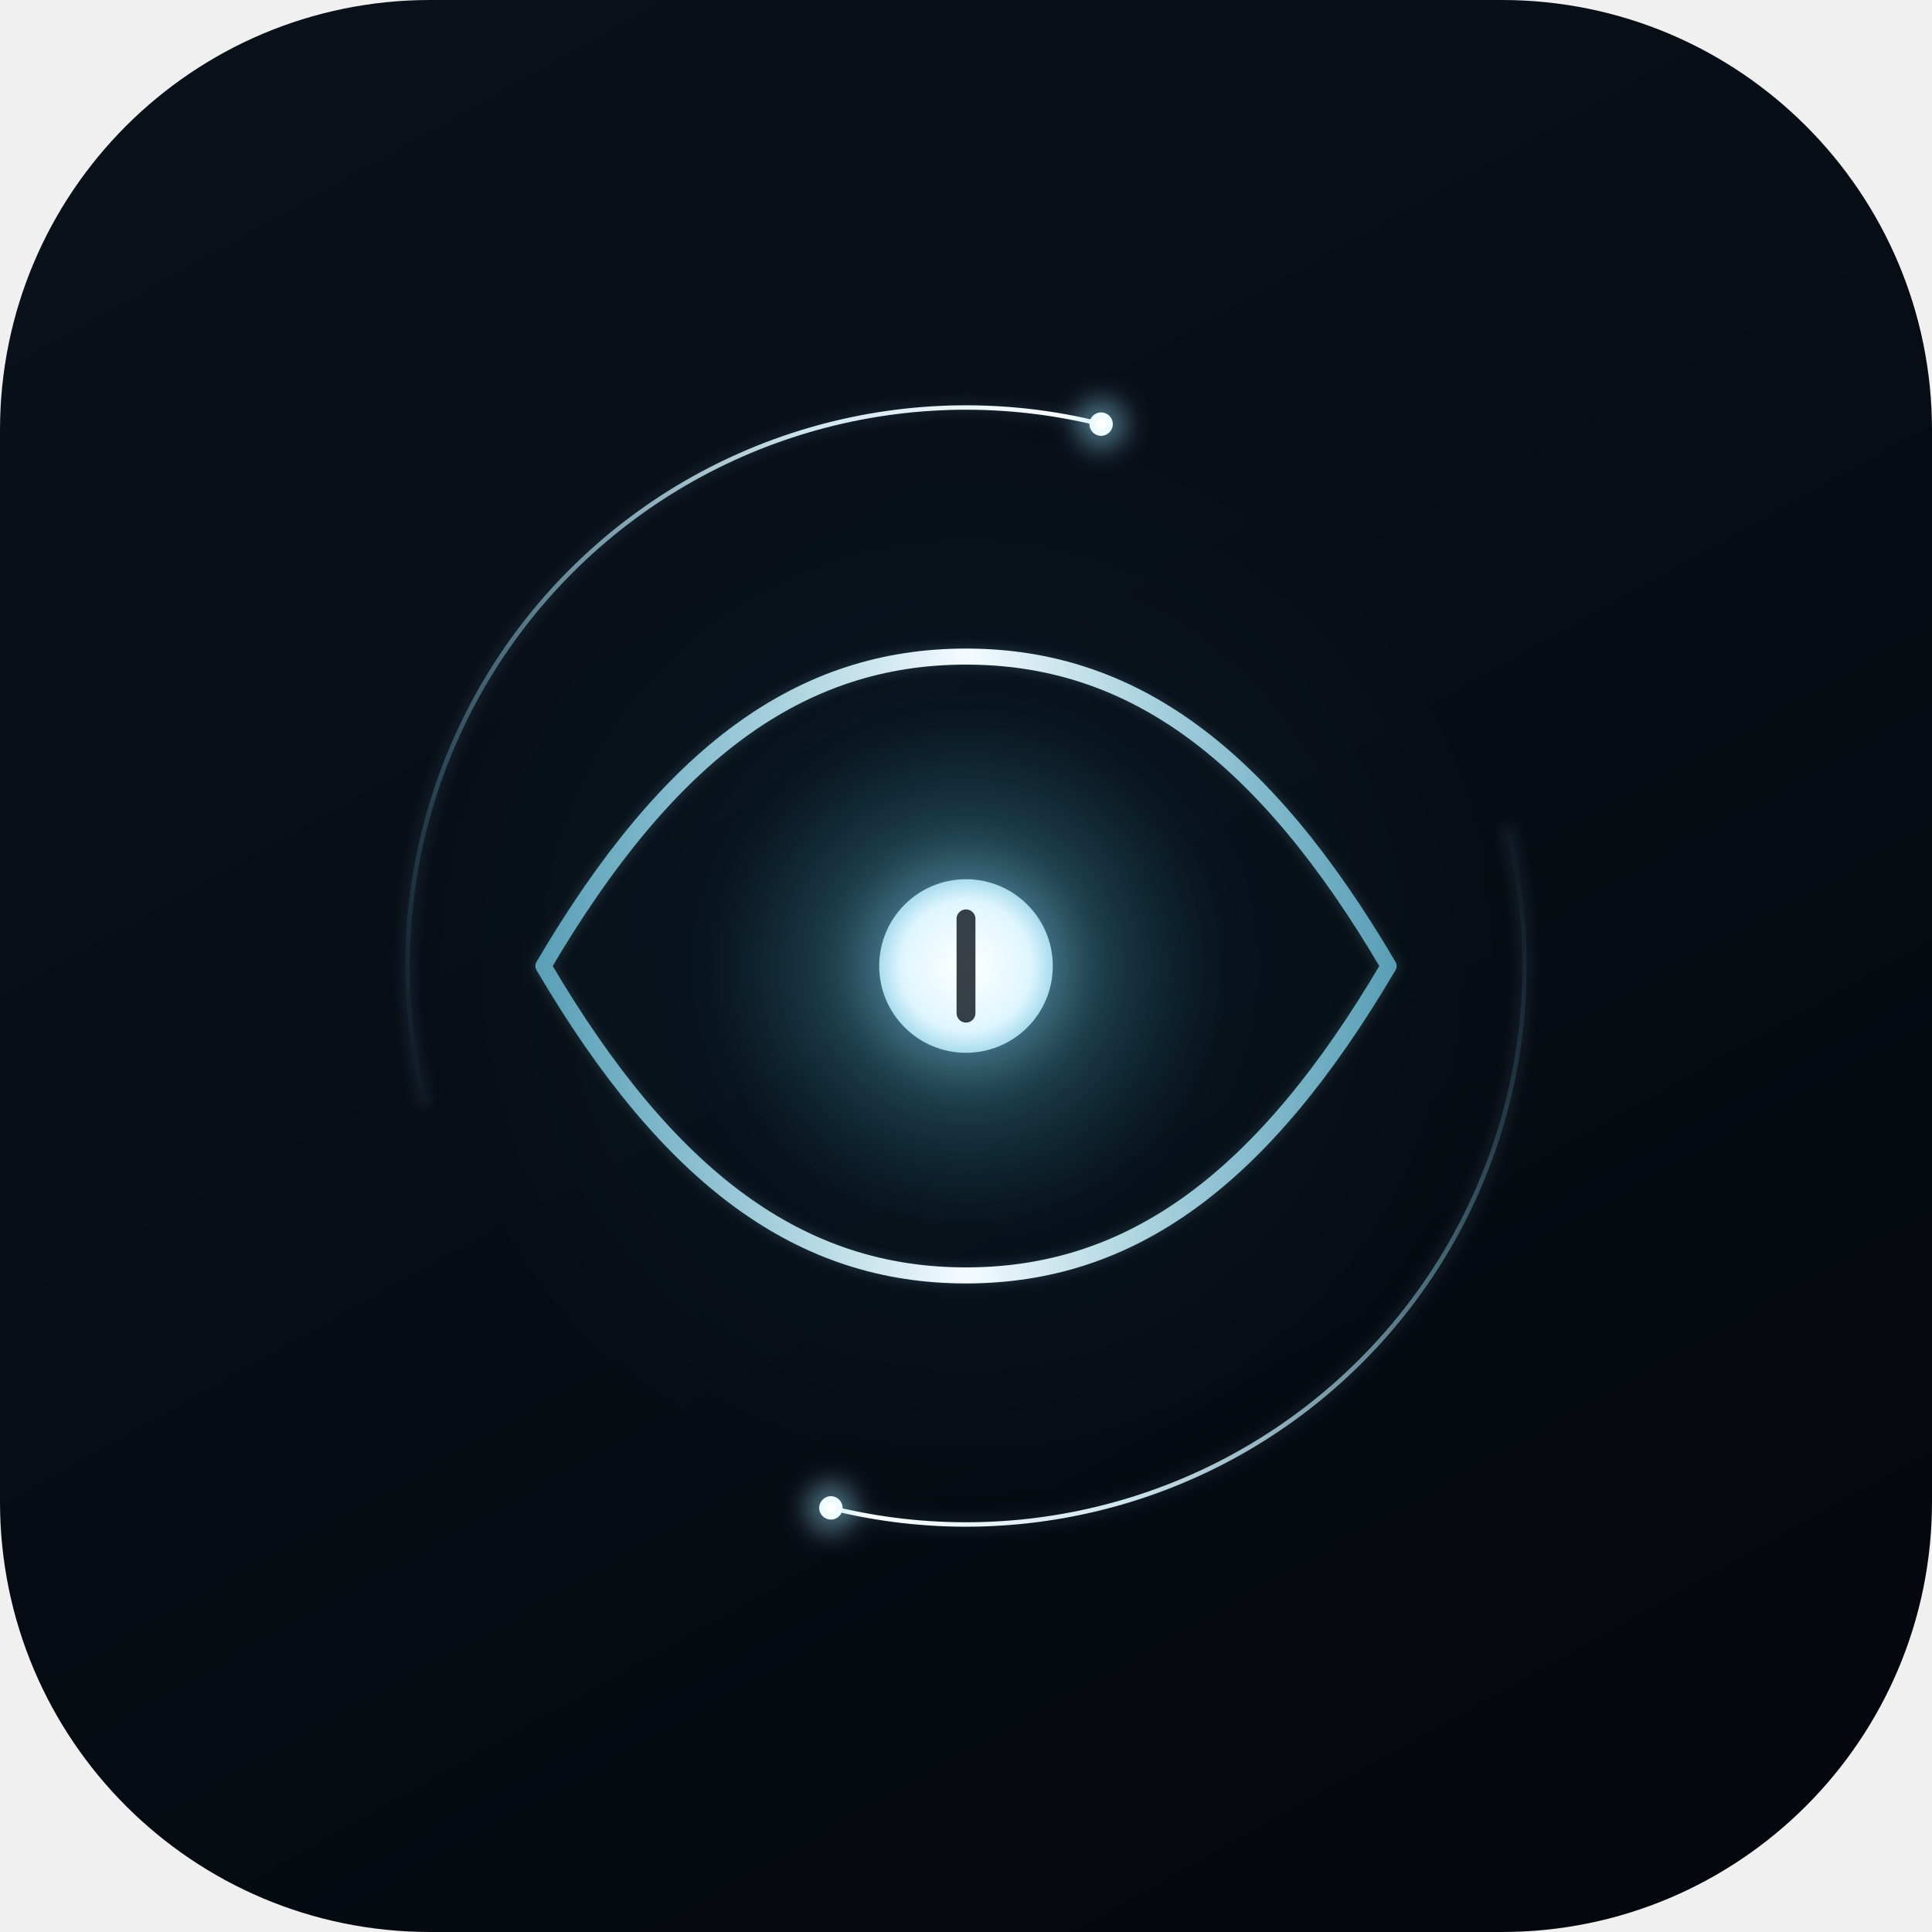
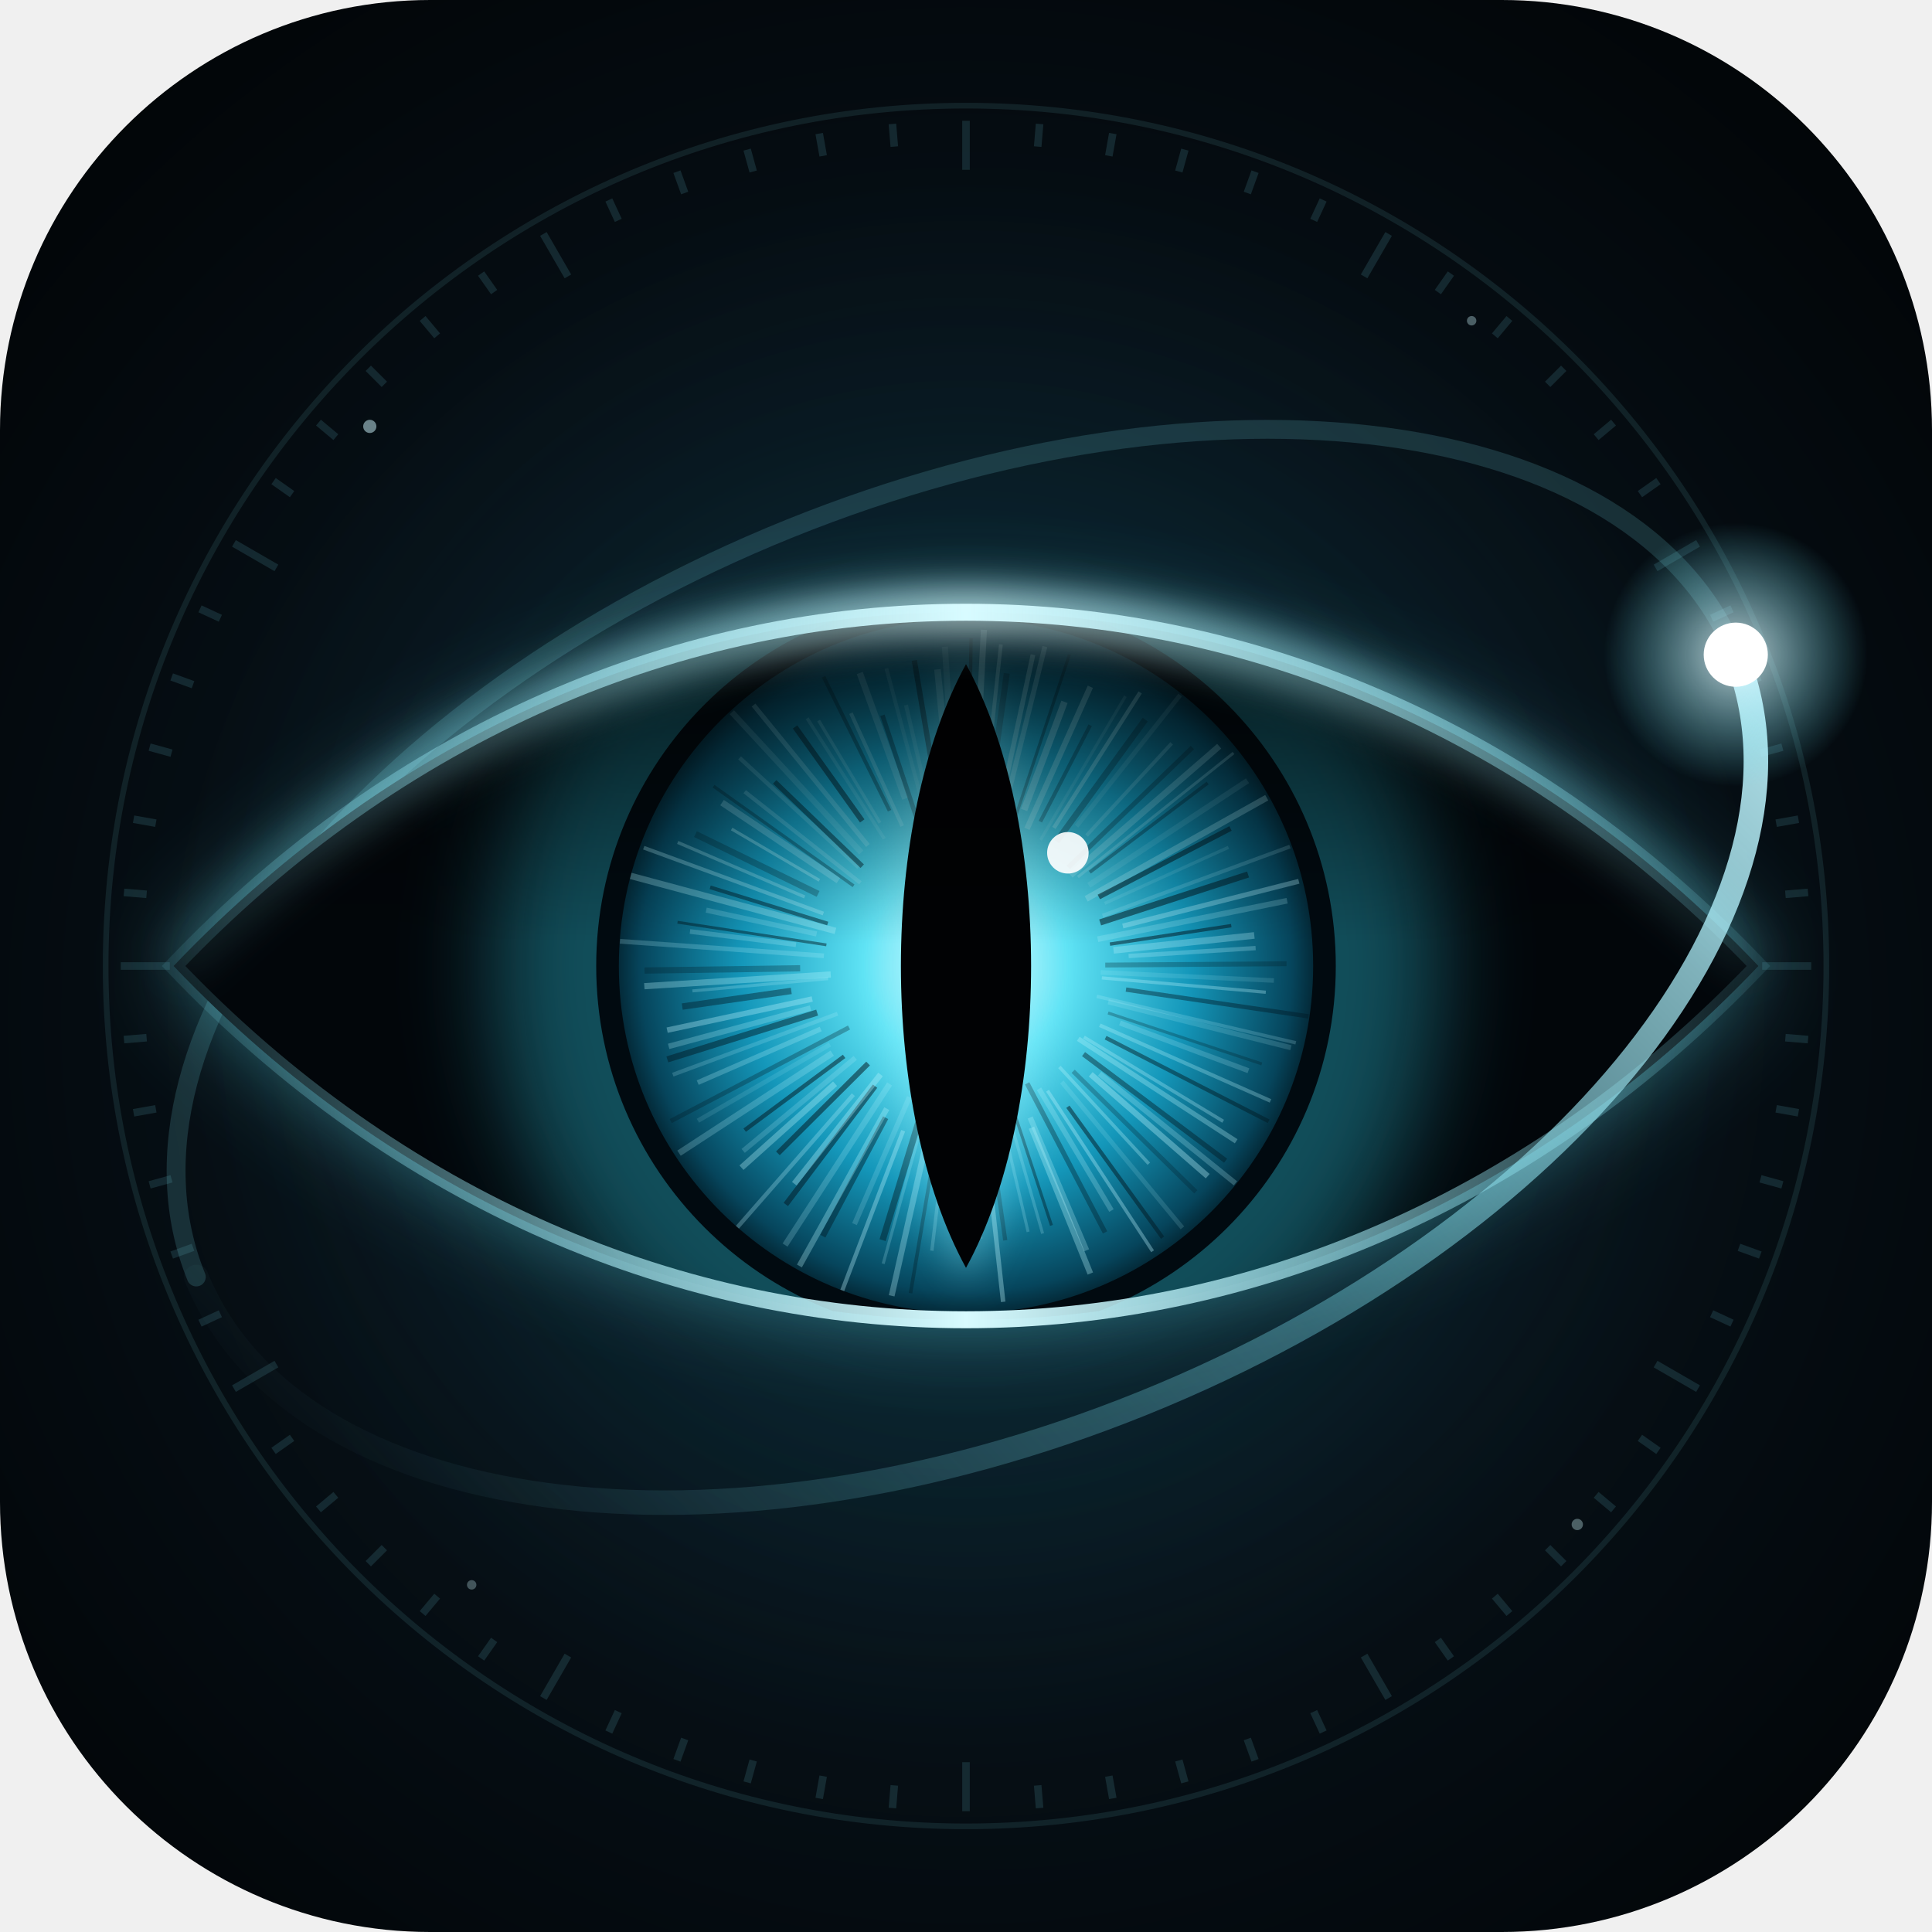
<svg xmlns="http://www.w3.org/2000/svg" viewBox="0 0 1024 1024" width="1024" height="1024">
  <defs>
-     <linearGradient id="tile" x1="0.22" y1="0" x2="0.78" y2="1">
-       <stop offset="0" stop-color="#0a111b" />
-       <stop offset="1" stop-color="#05080e" />
+     <radialGradient id="bg" cx="512" cy="540" r="720" gradientUnits="userSpaceOnUse">
+       <stop offset="0" stop-color="#0D2630" />
+       <stop offset="0.45" stop-color="#071118" />
+       <stop offset="1" stop-color="#010305" />
+     </radialGradient>
+     <radialGradient id="aura" cx="512" cy="512" r="420" gradientUnits="userSpaceOnUse">
+       <stop offset="0" stop-color="#2FD3EE" stop-opacity="0.32" />
+       <stop offset="0.5" stop-color="#1690B0" stop-opacity="0.10" />
+       <stop offset="1" stop-color="#1690B0" stop-opacity="0" />
+     </radialGradient>
+     <radialGradient id="iris" cx="512" cy="512" r="192" gradientUnits="userSpaceOnUse">
+       <stop offset="0" stop-color="#E6FDFF" />
+       <stop offset="0.28" stop-color="#5FE3F5" />
+       <stop offset="0.62" stop-color="#1497BA" />
+       <stop offset="0.9" stop-color="#06455C" />
+       <stop offset="1" stop-color="#021821" />
+     </radialGradient>
+     <linearGradient id="hood" gradientUnits="userSpaceOnUse" x1="0" y1="290" x2="0" y2="500">
+       <stop offset="0" stop-color="#000" stop-opacity="0.85" />
+       <stop offset="1" stop-color="#000" stop-opacity="0" />
    </linearGradient>
-     <radialGradient id="aura" cx="512" cy="512" r="290" gradientUnits="userSpaceOnUse">
-       <stop offset="0" stop-color="#2ab4d8" stop-opacity="0.15" />
-       <stop offset="0.55" stop-color="#147898" stop-opacity="0.05" />
-       <stop offset="1" stop-color="#147898" stop-opacity="0" />
-     </radialGradient>
-     <radialGradient id="coreGlow" cx="512" cy="512" r="138" gradientUnits="userSpaceOnUse">
-       <stop offset="0" stop-color="#e8faff" stop-opacity="0.72" />
-       <stop offset="0.35" stop-color="#8adcf2" stop-opacity="0.26" />
-       <stop offset="1" stop-color="#2a90b0" stop-opacity="0" />
-     </radialGradient>
-     <linearGradient id="lid" x1="0" y1="0" x2="1" y2="0">
-       <stop offset="0" stop-color="#7ad4f0" stop-opacity="0.7" />
-       <stop offset="0.5" stop-color="#f5fcff" stop-opacity="1" />
-       <stop offset="1" stop-color="#7ad4f0" stop-opacity="0.7" />
+     <linearGradient id="lid" gradientUnits="userSpaceOnUse" x1="92" y1="0" x2="932" y2="0">
+       <stop offset="0" stop-color="#7FE7F7" stop-opacity="0.1" />
+       <stop offset="0.5" stop-color="#D8FBFF" />
+       <stop offset="1" stop-color="#7FE7F7" stop-opacity="0.1" />
    </linearGradient>
-     <radialGradient id="iris" cx="0.5" cy="0.5" r="0.68">
-       <stop offset="0" stop-color="#ffffff" />
-       <stop offset="0.55" stop-color="#dff6ff" />
-       <stop offset="1" stop-color="#5eb8d4" />
-     </radialGradient>
-     <linearGradient id="cometNW" gradientUnits="userSpaceOnUse" x1="224.79" y1="583.61" x2="583.61" y2="224.79">
-       <stop offset="0" stop-color="#7ad4f5" stop-opacity="0" />
-       <stop offset="0.22" stop-color="#8adcf5" stop-opacity="0.18" />
-       <stop offset="0.5" stop-color="#b8ecff" stop-opacity="0.55" />
-       <stop offset="0.78" stop-color="#e0f7ff" stop-opacity="0.92" />
-       <stop offset="1" stop-color="#ffffff" stop-opacity="1" />
+     <linearGradient id="tail" gradientUnits="userSpaceOnUse" x1="920" y1="347" x2="104" y2="677">
+       <stop offset="0" stop-color="#C9F7FF" stop-opacity="0.95" />
+       <stop offset="0.5" stop-color="#7FE7F7" stop-opacity="0.35" />
+       <stop offset="1" stop-color="#7FE7F7" stop-opacity="0" />
    </linearGradient>
-     <linearGradient id="cometSE" gradientUnits="userSpaceOnUse" x1="799.21" y1="440.39" x2="440.39" y2="799.21">
-       <stop offset="0" stop-color="#7ad4f5" stop-opacity="0" />
-       <stop offset="0.22" stop-color="#8adcf5" stop-opacity="0.18" />
-       <stop offset="0.5" stop-color="#b8ecff" stop-opacity="0.55" />
-       <stop offset="0.78" stop-color="#e0f7ff" stop-opacity="0.92" />
-       <stop offset="1" stop-color="#ffffff" stop-opacity="1" />
-     </linearGradient>
-     <filter id="lidSoft" x="-30%" y="-30%" width="160%" height="160%">
-       <feGaussianBlur stdDeviation="2.2" />
+     <radialGradient id="head">
+       <stop offset="0" stop-color="#fff" />
+       <stop offset="0.25" stop-color="#C9F7FF" stop-opacity="0.6" />
+       <stop offset="1" stop-color="#5FE3F5" stop-opacity="0" />
+     </radialGradient>
+     <filter id="glow" x="-20%" y="-50%" width="140%" height="200%">
+       <feGaussianBlur stdDeviation="10" />
    </filter>
-     <filter id="coreSoft" x="-80%" y="-80%" width="260%" height="260%">
-       <feGaussianBlur stdDeviation="11" />
+     <filter id="soft" x="-50%" y="-50%" width="200%" height="200%">
+       <feGaussianBlur stdDeviation="24" />
    </filter>
-     <filter id="orbitGlow" x="-40%" y="-40%" width="180%" height="180%">
-       <feGaussianBlur stdDeviation="3" />
-     </filter>
-     <filter id="headGlow" x="-150%" y="-150%" width="400%" height="400%">
-       <feGaussianBlur stdDeviation="6" />
-     </filter>
-     <clipPath id="clip">
+     <clipPath id="tile">
      <rect width="1024" height="1024" rx="228" />
    </clipPath>
+     <clipPath id="eye">
+       <path d="M92 512C330 262 694 262 932 512C694 762 330 762 92 512Z" />
+     </clipPath>
  </defs>
-   <rect width="1024" height="1024" rx="228" fill="url(#tile)" />
-   <g clip-path="url(#clip)">
+   <g clip-path="url(#tile)">
+     <rect width="1024" height="1024" fill="url(#bg)" />
    <rect width="1024" height="1024" fill="url(#aura)" />
-     <path d="M 224.79 583.61 A 296 296 0 0 1 583.61 224.79" fill="none" stroke="#7ad4f5" stroke-width="6" opacity="0.1" stroke-linecap="round" filter="url(#orbitGlow)" />
-     <path d="M 224.79 583.61 A 296 296 0 0 1 583.61 224.79" fill="none" stroke="url(#cometNW)" stroke-width="2.35" stroke-linecap="round" />
-     <circle cx="583.61" cy="224.79" r="14" fill="#9ae4ff" opacity="0.4" filter="url(#headGlow)" />
-     <circle cx="583.61" cy="224.79" r="6.2" fill="#eefbff" />
-     <circle cx="583.61" cy="224.79" r="2.6" fill="#ffffff" />
-     <path d="M 799.21 440.39 A 296 296 0 0 1 440.39 799.21" fill="none" stroke="#7ad4f5" stroke-width="6" opacity="0.1" stroke-linecap="round" filter="url(#orbitGlow)" />
-     <path d="M 799.21 440.39 A 296 296 0 0 1 440.39 799.21" fill="none" stroke="url(#cometSE)" stroke-width="2.35" stroke-linecap="round" />
-     <circle cx="440.39" cy="799.21" r="14" fill="#9ae4ff" opacity="0.4" filter="url(#headGlow)" />
-     <circle cx="440.39" cy="799.21" r="6.2" fill="#eefbff" />
-     <circle cx="440.39" cy="799.21" r="2.6" fill="#ffffff" />
-     <circle cx="512" cy="512" r="138" fill="url(#coreGlow)" />
-     <path d="M 288 512   C 355 398, 425 348, 512 348   C 599 348, 669 398, 736 512   C 669 626, 599 676, 512 676   C 425 676, 355 626, 288 512 Z" fill="none" stroke="#8adcf5" stroke-width="12" opacity="0.12" stroke-linejoin="round" filter="url(#lidSoft)" />
-     <path d="M 288 512   C 355 398, 425 348, 512 348   C 599 348, 669 398, 736 512   C 669 626, 599 676, 512 676   C 425 676, 355 626, 288 512 Z" fill="none" stroke="url(#lid)" stroke-width="8.5" stroke-linejoin="round" />
-     <circle cx="512" cy="512" r="56" fill="#7ad4f0" opacity="0.22" filter="url(#coreSoft)" />
-     <circle cx="512" cy="512" r="46" fill="url(#iris)" />
-     <rect x="507" y="482" width="10" height="60" rx="5" fill="#071018" opacity="0.8" />
+     <g stroke="#7FE7F7" stroke-opacity="0.13" stroke-width="4">
+       <line x1="960.0" y1="512.0" x2="934.0" y2="512.0" />
+       <line x1="958.3" y1="551.0" x2="946.3" y2="550.0" />
+       <line x1="953.2" y1="589.8" x2="941.4" y2="587.7" />
+       <line x1="944.7" y1="628.0" x2="933.1" y2="624.8" />
+       <line x1="933.0" y1="665.2" x2="921.7" y2="661.1" />
+       <line x1="918.0" y1="701.3" x2="907.2" y2="696.3" />
+       <line x1="900.0" y1="736.0" x2="877.5" y2="723.0" />
+       <line x1="879.0" y1="769.0" x2="869.2" y2="762.1" />
+       <line x1="855.2" y1="800.0" x2="846.0" y2="792.3" />
+       <line x1="828.8" y1="828.8" x2="820.3" y2="820.3" />
+       <line x1="800.0" y1="855.2" x2="792.3" y2="846.0" />
+       <line x1="769.0" y1="879.0" x2="762.1" y2="869.2" />
+       <line x1="736.0" y1="900.0" x2="723.0" y2="877.5" />
+       <line x1="701.3" y1="918.0" x2="696.3" y2="907.2" />
+       <line x1="665.2" y1="933.0" x2="661.1" y2="921.7" />
+       <line x1="628.0" y1="944.7" x2="624.8" y2="933.1" />
+       <line x1="589.8" y1="953.2" x2="587.7" y2="941.4" />
+       <line x1="551.0" y1="958.3" x2="550.0" y2="946.3" />
+       <line x1="512.0" y1="960.0" x2="512.0" y2="934.0" />
+       <line x1="473.0" y1="958.3" x2="474.0" y2="946.3" />
+       <line x1="434.2" y1="953.2" x2="436.3" y2="941.4" />
+       <line x1="396.0" y1="944.7" x2="399.2" y2="933.1" />
+       <line x1="358.8" y1="933.0" x2="362.9" y2="921.7" />
+       <line x1="322.7" y1="918.0" x2="327.7" y2="907.2" />
+       <line x1="288.0" y1="900.0" x2="301.0" y2="877.5" />
+       <line x1="255.0" y1="879.0" x2="261.9" y2="869.2" />
+       <line x1="224.0" y1="855.2" x2="231.7" y2="846.0" />
+       <line x1="195.2" y1="828.8" x2="203.7" y2="820.3" />
+       <line x1="168.8" y1="800.0" x2="178.0" y2="792.3" />
+       <line x1="145.0" y1="769.0" x2="154.8" y2="762.1" />
+       <line x1="124.0" y1="736.0" x2="146.5" y2="723.0" />
+       <line x1="106.0" y1="701.3" x2="116.8" y2="696.3" />
+       <line x1="91.0" y1="665.2" x2="102.3" y2="661.1" />
+       <line x1="79.3" y1="628.0" x2="90.9" y2="624.8" />
+       <line x1="70.8" y1="589.8" x2="82.6" y2="587.7" />
+       <line x1="65.7" y1="551.0" x2="77.7" y2="550.0" />
+       <line x1="64.0" y1="512.0" x2="90.0" y2="512.0" />
+       <line x1="65.7" y1="473.0" x2="77.7" y2="474.0" />
+       <line x1="70.8" y1="434.2" x2="82.6" y2="436.3" />
+       <line x1="79.3" y1="396.0" x2="90.9" y2="399.2" />
+       <line x1="91.0" y1="358.8" x2="102.3" y2="362.9" />
+       <line x1="106.0" y1="322.7" x2="116.8" y2="327.7" />
+       <line x1="124.0" y1="288.0" x2="146.5" y2="301.0" />
+       <line x1="145.0" y1="255.0" x2="154.8" y2="261.9" />
+       <line x1="168.8" y1="224.0" x2="178.0" y2="231.7" />
+       <line x1="195.2" y1="195.2" x2="203.7" y2="203.7" />
+       <line x1="224.0" y1="168.8" x2="231.7" y2="178.0" />
+       <line x1="255.0" y1="145.0" x2="261.9" y2="154.8" />
+       <line x1="288.0" y1="124.0" x2="301.0" y2="146.5" />
+       <line x1="322.7" y1="106.0" x2="327.7" y2="116.8" />
+       <line x1="358.8" y1="91.0" x2="362.9" y2="102.3" />
+       <line x1="396.0" y1="79.3" x2="399.2" y2="90.9" />
+       <line x1="434.2" y1="70.8" x2="436.3" y2="82.6" />
+       <line x1="473.0" y1="65.7" x2="474.0" y2="77.7" />
+       <line x1="512.0" y1="64.0" x2="512.0" y2="90.0" />
+       <line x1="551.0" y1="65.7" x2="550.0" y2="77.7" />
+       <line x1="589.8" y1="70.8" x2="587.7" y2="82.6" />
+       <line x1="628.0" y1="79.3" x2="624.8" y2="90.9" />
+       <line x1="665.2" y1="91.0" x2="661.1" y2="102.3" />
+       <line x1="701.3" y1="106.0" x2="696.3" y2="116.8" />
+       <line x1="736.0" y1="124.0" x2="723.0" y2="146.5" />
+       <line x1="769.0" y1="145.0" x2="762.1" y2="154.8" />
+       <line x1="800.0" y1="168.8" x2="792.3" y2="178.0" />
+       <line x1="828.8" y1="195.2" x2="820.3" y2="203.7" />
+       <line x1="855.2" y1="224.0" x2="846.0" y2="231.7" />
+       <line x1="879.0" y1="255.0" x2="869.2" y2="261.9" />
+       <line x1="900.0" y1="288.0" x2="877.5" y2="301.0" />
+       <line x1="918.0" y1="322.7" x2="907.2" y2="327.7" />
+       <line x1="933.0" y1="358.8" x2="921.7" y2="362.9" />
+       <line x1="944.7" y1="396.0" x2="933.1" y2="399.2" />
+       <line x1="953.2" y1="434.2" x2="941.4" y2="436.3" />
+       <line x1="958.3" y1="473.0" x2="946.3" y2="474.0" />
+     </g>
+     <circle cx="512" cy="512" r="456" fill="none" stroke="#7FE7F7" stroke-opacity="0.1" stroke-width="3" />
+     <g fill="#CFF8FF">
+       <circle cx="196" cy="226" r="3.5" opacity=".5" />
+       <circle cx="836" cy="808" r="3" opacity=".35" />
+       <circle cx="250" cy="840" r="2.5" opacity=".3" />
+       <circle cx="780" cy="170" r="2.5" opacity=".35" />
+     </g>
+     <g transform="rotate(-22 512 512)">
+       <path d="M72 512A440 250 0 0 1 952 512" fill="none" stroke="#7FE7F7" stroke-opacity="0.16" stroke-width="10" stroke-linecap="round" />
+     </g>
+     <path d="M92 512C330 262 694 262 932 512C694 762 330 762 92 512Z" fill="#5FE3F5" opacity="0.45" filter="url(#soft)" />
+     <path d="M92 512C330 262 694 262 932 512C694 762 330 762 92 512Z" fill="#02060A" />
+     <g clip-path="url(#eye)">
+       <circle cx="512" cy="512" r="250" fill="#2FD3EE" opacity="0.35" filter="url(#soft)" />
+       <circle cx="512" cy="512" r="192" fill="url(#iris)" />
+       <line x1="585.8" y1="511.5" x2="681.9" y2="510.8" stroke="#021A24" stroke-opacity="0.27" stroke-width="2.6" />
+       <line x1="583.4" y1="515.4" x2="675.2" y2="519.7" stroke="#BDF6FF" stroke-opacity="0.13" stroke-width="2.4" />
+       <line x1="584.0" y1="518.3" x2="670.9" y2="525.9" stroke="#BDF6FF" stroke-opacity="0.31" stroke-width="1.7" />
+       <line x1="596.8" y1="524.5" x2="693.6" y2="538.7" stroke="#021A24" stroke-opacity="0.42" stroke-width="2.3" />
+       <line x1="581.3" y1="528.1" x2="686.8" y2="552.7" stroke="#BDF6FF" stroke-opacity="0.19" stroke-width="1.8" />
+       <line x1="587.4" y1="531.0" x2="684.2" y2="555.3" stroke="#BDF6FF" stroke-opacity="0.16" stroke-width="2.7" />
+       <line x1="587.3" y1="536.9" x2="668.8" y2="563.9" stroke="#021A24" stroke-opacity="0.27" stroke-width="1.6" />
+       <line x1="593.6" y1="542.2" x2="661.7" y2="567.5" stroke="#BDF6FF" stroke-opacity="0.19" stroke-width="2.7" />
+       <line x1="582.9" y1="543.4" x2="673.4" y2="583.5" stroke="#BDF6FF" stroke-opacity="0.28" stroke-width="2.0" />
+       <line x1="586.0" y1="550.0" x2="672.4" y2="594.3" stroke="#021A24" stroke-opacity="0.47" stroke-width="2.1" />
+       <line x1="574.5" y1="549.7" x2="648.3" y2="594.3" stroke="#BDF6FF" stroke-opacity="0.29" stroke-width="1.8" />
+       <line x1="571.5" y1="550.6" x2="655.2" y2="604.9" stroke="#BDF6FF" stroke-opacity="0.30" stroke-width="2.6" />
+       <line x1="574.3" y1="558.7" x2="649.6" y2="615.2" stroke="#021A24" stroke-opacity="0.43" stroke-width="2.7" />
+       <line x1="582.8" y1="569.1" x2="654.8" y2="627.2" stroke="#BDF6FF" stroke-opacity="0.23" stroke-width="2.8" />
+       <line x1="578.1" y1="569.4" x2="640.1" y2="623.4" stroke="#BDF6FF" stroke-opacity="0.35" stroke-width="3.1" />
+       <line x1="568.8" y1="567.8" x2="633.8" y2="631.7" stroke="#021A24" stroke-opacity="0.26" stroke-width="2.4" />
+       <line x1="561.5" y1="565.5" x2="608.9" y2="616.8" stroke="#BDF6FF" stroke-opacity="0.30" stroke-width="1.8" />
+       <line x1="562.8" y1="573.5" x2="626.7" y2="650.8" stroke="#BDF6FF" stroke-opacity="0.14" stroke-width="2.4" />
+       <line x1="566.0" y1="586.6" x2="616.2" y2="656.0" stroke="#021A24" stroke-opacity="0.51" stroke-width="2.1" />
+       <line x1="555.2" y1="578.1" x2="610.9" y2="663.2" stroke="#BDF6FF" stroke-opacity="0.34" stroke-width="1.8" />
+       <line x1="550.7" y1="577.1" x2="589.1" y2="641.6" stroke="#BDF6FF" stroke-opacity="0.23" stroke-width="2.7" />
+       <line x1="544.4" y1="574.2" x2="585.7" y2="653.2" stroke="#021A24" stroke-opacity="0.36" stroke-width="2.6" />
+       <line x1="546.0" y1="592.3" x2="575.9" y2="662.7" stroke="#BDF6FF" stroke-opacity="0.26" stroke-width="2.9" />
+       <line x1="546.7" y1="597.7" x2="577.9" y2="675.0" stroke="#BDF6FF" stroke-opacity="0.32" stroke-width="3.1" />
+       <line x1="537.0" y1="588.0" x2="557.3" y2="649.5" stroke="#021A24" stroke-opacity="0.44" stroke-width="1.6" />
+       <line x1="532.7" y1="584.3" x2="552.6" y2="653.8" stroke="#BDF6FF" stroke-opacity="0.20" stroke-width="1.6" />
+       <line x1="528.8" y1="583.8" x2="544.9" y2="652.9" stroke="#BDF6FF" stroke-opacity="0.20" stroke-width="1.6" />
+       <line x1="524.1" y1="596.5" x2="532.8" y2="657.4" stroke="#021A24" stroke-opacity="0.33" stroke-width="2.2" />
+       <line x1="520.0" y1="584.6" x2="531.7" y2="690.0" stroke="#BDF6FF" stroke-opacity="0.35" stroke-width="2.4" />
+       <line x1="515.8" y1="584.0" x2="519.7" y2="656.5" stroke="#BDF6FF" stroke-opacity="0.20" stroke-width="2.0" />
+       <line x1="511.0" y1="586.0" x2="510.1" y2="653.1" stroke="#021A24" stroke-opacity="0.54" stroke-width="2.6" />
+       <line x1="508.8" y1="595.5" x2="506.6" y2="653.1" stroke="#BDF6FF" stroke-opacity="0.24" stroke-width="3.5" />
+       <line x1="501.6" y1="598.8" x2="493.9" y2="662.9" stroke="#BDF6FF" stroke-opacity="0.20" stroke-width="1.8" />
+       <line x1="498.1" y1="594.1" x2="482.6" y2="685.4" stroke="#021A24" stroke-opacity="0.35" stroke-width="1.9" />
+       <line x1="491.2" y1="604.3" x2="472.6" y2="686.8" stroke="#BDF6FF" stroke-opacity="0.31" stroke-width="3.1" />
+       <line x1="491.7" y1="584.9" x2="468.1" y2="669.8" stroke="#BDF6FF" stroke-opacity="0.20" stroke-width="1.6" />
+       <line x1="489.6" y1="585.7" x2="467.8" y2="657.3" stroke="#021A24" stroke-opacity="0.46" stroke-width="3.4" />
+       <line x1="478.7" y1="599.3" x2="445.9" y2="685.3" stroke="#BDF6FF" stroke-opacity="0.34" stroke-width="2.2" />
+       <line x1="482.0" y1="581.5" x2="452.9" y2="648.8" stroke="#BDF6FF" stroke-opacity="0.17" stroke-width="2.7" />
+       <line x1="469.4" y1="592.4" x2="436.1" y2="655.2" stroke="#021A24" stroke-opacity="0.45" stroke-width="3.1" />
+       <line x1="470.0" y1="587.6" x2="423.7" y2="671.0" stroke="#BDF6FF" stroke-opacity="0.30" stroke-width="3.0" />
+       <line x1="471.5" y1="574.5" x2="416.1" y2="659.9" stroke="#BDF6FF" stroke-opacity="0.20" stroke-width="3.1" />
+       <line x1="463.8" y1="575.7" x2="416.5" y2="638.4" stroke="#021A24" stroke-opacity="0.53" stroke-width="2.9" />
+       <line x1="466.7" y1="569.5" x2="421.0" y2="627.4" stroke="#BDF6FF" stroke-opacity="0.33" stroke-width="3.1" />
+       <line x1="452.3" y1="580.2" x2="390.1" y2="651.3" stroke="#BDF6FF" stroke-opacity="0.27" stroke-width="2.2" />
+       <line x1="460.1" y1="563.7" x2="412.3" y2="611.3" stroke="#021A24" stroke-opacity="0.54" stroke-width="2.8" />
+       <line x1="442.6" y1="574.4" x2="393.0" y2="618.9" stroke="#BDF6FF" stroke-opacity="0.32" stroke-width="3.2" />
+       <line x1="453.3" y1="560.7" x2="393.9" y2="610.0" stroke="#BDF6FF" stroke-opacity="0.18" stroke-width="2.7" />
+       <line x1="447.4" y1="559.9" x2="394.7" y2="599.0" stroke="#021A24" stroke-opacity="0.52" stroke-width="2.2" />
+       <line x1="441.1" y1="558.2" x2="359.9" y2="611.2" stroke="#BDF6FF" stroke-opacity="0.22" stroke-width="3.3" />
+       <line x1="439.9" y1="553.6" x2="369.9" y2="594.0" stroke="#BDF6FF" stroke-opacity="0.12" stroke-width="2.4" />
+       <line x1="450.0" y1="544.6" x2="355.5" y2="594.2" stroke="#021A24" stroke-opacity="0.30" stroke-width="2.4" />
+       <line x1="435.0" y1="545.4" x2="369.8" y2="573.8" stroke="#BDF6FF" stroke-opacity="0.24" stroke-width="2.6" />
+       <line x1="443.9" y1="537.3" x2="356.6" y2="569.6" stroke="#BDF6FF" stroke-opacity="0.18" stroke-width="2.1" />
+       <line x1="433.1" y1="536.7" x2="353.7" y2="561.5" stroke="#021A24" stroke-opacity="0.48" stroke-width="3.3" />
+       <line x1="429.6" y1="534.3" x2="354.4" y2="554.6" stroke="#BDF6FF" stroke-opacity="0.24" stroke-width="2.9" />
+       <line x1="430.5" y1="529.5" x2="353.6" y2="546.0" stroke="#BDF6FF" stroke-opacity="0.34" stroke-width="2.9" />
+       <line x1="419.4" y1="525.2" x2="361.6" y2="533.5" stroke="#021A24" stroke-opacity="0.42" stroke-width="3.4" />
+       <line x1="438.9" y1="518.7" x2="367.0" y2="525.2" stroke="#BDF6FF" stroke-opacity="0.22" stroke-width="1.6" />
+       <line x1="440.3" y1="516.5" x2="341.5" y2="522.7" stroke="#BDF6FF" stroke-opacity="0.30" stroke-width="3.3" />
+       <line x1="424.1" y1="513.2" x2="341.6" y2="514.4" stroke="#021A24" stroke-opacity="0.29" stroke-width="3.3" />
+       <line x1="436.7" y1="506.6" x2="328.6" y2="498.9" stroke="#BDF6FF" stroke-opacity="0.21" stroke-width="2.5" />
+       <line x1="421.9" y1="500.7" x2="365.7" y2="493.7" stroke="#BDF6FF" stroke-opacity="0.22" stroke-width="2.5" />
+       <line x1="438.0" y1="500.8" x2="359.1" y2="488.8" stroke="#021A24" stroke-opacity="0.47" stroke-width="1.5" />
+       <line x1="432.8" y1="495.0" x2="374.3" y2="482.4" stroke="#BDF6FF" stroke-opacity="0.20" stroke-width="2.7" />
+       <line x1="442.8" y1="493.4" x2="333.0" y2="463.9" stroke="#BDF6FF" stroke-opacity="0.30" stroke-width="3.4" />
+       <line x1="438.7" y1="489.5" x2="376.4" y2="470.3" stroke="#021A24" stroke-opacity="0.48" stroke-width="2.0" />
+       <line x1="436.4" y1="484.2" x2="341.2" y2="449.3" stroke="#BDF6FF" stroke-opacity="0.31" stroke-width="2.0" />
+       <line x1="426.5" y1="475.4" x2="359.2" y2="446.5" stroke="#BDF6FF" stroke-opacity="0.28" stroke-width="1.7" />
+       <line x1="433.6" y1="473.8" x2="368.6" y2="442.1" stroke="#021A24" stroke-opacity="0.27" stroke-width="3.4" />
+       <line x1="434.3" y1="466.6" x2="387.8" y2="439.4" stroke="#BDF6FF" stroke-opacity="0.32" stroke-width="1.6" />
+       <line x1="444.4" y1="466.7" x2="382.7" y2="425.4" stroke="#BDF6FF" stroke-opacity="0.25" stroke-width="3.4" />
+       <line x1="452.4" y1="469.5" x2="378.2" y2="416.7" stroke="#021A24" stroke-opacity="0.32" stroke-width="1.7" />
+       <line x1="456.0" y1="467.9" x2="394.7" y2="419.6" stroke="#BDF6FF" stroke-opacity="0.19" stroke-width="2.1" />
+       <line x1="455.1" y1="459.7" x2="392.0" y2="401.7" stroke="#BDF6FF" stroke-opacity="0.16" stroke-width="2.2" />
+       <line x1="457.0" y1="459.1" x2="410.6" y2="414.4" stroke="#021A24" stroke-opacity="0.47" stroke-width="2.6" />
+       <line x1="456.5" y1="451.8" x2="387.9" y2="377.5" stroke="#BDF6FF" stroke-opacity="0.14" stroke-width="3.1" />
+       <line x1="460.0" y1="448.1" x2="399.4" y2="373.7" stroke="#BDF6FF" stroke-opacity="0.21" stroke-width="2.5" />
+       <line x1="457.0" y1="435.1" x2="421.4" y2="385.3" stroke="#021A24" stroke-opacity="0.50" stroke-width="2.9" />
+       <line x1="468.7" y1="444.6" x2="427.8" y2="380.7" stroke="#BDF6FF" stroke-opacity="0.13" stroke-width="1.8" />
+       <line x1="466.4" y1="436.1" x2="433.9" y2="381.9" stroke="#BDF6FF" stroke-opacity="0.16" stroke-width="1.7" />
+       <line x1="471.5" y1="429.7" x2="436.5" y2="358.7" stroke="#021A24" stroke-opacity="0.33" stroke-width="2.0" />
+       <line x1="478.2" y1="437.8" x2="451.0" y2="378.0" stroke="#BDF6FF" stroke-opacity="0.22" stroke-width="2.0" />
+       <line x1="479.8" y1="423.3" x2="455.7" y2="356.7" stroke="#BDF6FF" stroke-opacity="0.18" stroke-width="3.4" />
+       <line x1="487.0" y1="437.1" x2="467.7" y2="379.1" stroke="#021A24" stroke-opacity="0.36" stroke-width="2.4" />
+       <line x1="492.6" y1="439.5" x2="469.8" y2="354.3" stroke="#BDF6FF" stroke-opacity="0.12" stroke-width="2.0" />
+       <line x1="494.1" y1="434.0" x2="480.2" y2="373.7" stroke="#BDF6FF" stroke-opacity="0.13" stroke-width="2.1" />
+       <line x1="497.9" y1="428.5" x2="484.6" y2="350.0" stroke="#021A24" stroke-opacity="0.48" stroke-width="2.8" />
+       <line x1="503.2" y1="420.4" x2="496.9" y2="354.8" stroke="#BDF6FF" stroke-opacity="0.20" stroke-width="3.5" />
+       <line x1="506.2" y1="424.1" x2="500.8" y2="342.8" stroke="#BDF6FF" stroke-opacity="0.13" stroke-width="3.2" />
+       <line x1="513.3" y1="426.3" x2="514.7" y2="338.3" stroke="#021A24" stroke-opacity="0.49" stroke-width="1.8" />
+       <line x1="516.4" y1="429.5" x2="521.5" y2="333.8" stroke="#BDF6FF" stroke-opacity="0.31" stroke-width="3.2" />
+       <line x1="522.0" y1="420.2" x2="530.5" y2="341.6" stroke="#BDF6FF" stroke-opacity="0.28" stroke-width="2.0" />
+       <line x1="522.1" y1="439.4" x2="533.6" y2="356.9" stroke="#021A24" stroke-opacity="0.28" stroke-width="3.2" />
+       <line x1="530.0" y1="428.2" x2="547.5" y2="347.0" stroke="#BDF6FF" stroke-opacity="0.28" stroke-width="2.5" />
+       <line x1="533.5" y1="424.7" x2="553.8" y2="342.7" stroke="#BDF6FF" stroke-opacity="0.24" stroke-width="2.6" />
+       <line x1="534.6" y1="444.0" x2="566.8" y2="347.0" stroke="#021A24" stroke-opacity="0.33" stroke-width="1.6" />
+       <line x1="542.8" y1="429.3" x2="564.2" y2="372.0" stroke="#BDF6FF" stroke-opacity="0.29" stroke-width="3.5" />
+       <line x1="544.3" y1="439.3" x2="577.9" y2="364.0" stroke="#BDF6FF" stroke-opacity="0.28" stroke-width="3.0" />
+       <line x1="551.4" y1="435.5" x2="577.8" y2="384.4" stroke="#021A24" stroke-opacity="0.29" stroke-width="2.0" />
+       <line x1="551.5" y1="445.2" x2="596.5" y2="369.0" stroke="#BDF6FF" stroke-opacity="0.12" stroke-width="1.6" />
+       <line x1="558.6" y1="438.8" x2="604.3" y2="367.0" stroke="#BDF6FF" stroke-opacity="0.28" stroke-width="2.1" />
+       <line x1="560.0" y1="446.0" x2="607.0" y2="381.4" stroke="#021A24" stroke-opacity="0.29" stroke-width="3.3" />
+       <line x1="570.6" y1="437.9" x2="625.5" y2="368.4" stroke="#BDF6FF" stroke-opacity="0.12" stroke-width="2.4" />
+       <line x1="575.9" y1="442.8" x2="621.0" y2="394.0" stroke="#BDF6FF" stroke-opacity="0.18" stroke-width="1.9" />
+       <line x1="566.2" y1="459.7" x2="632.0" y2="396.2" stroke="#021A24" stroke-opacity="0.29" stroke-width="2.5" />
+       <line x1="567.4" y1="463.9" x2="646.2" y2="395.5" stroke="#BDF6FF" stroke-opacity="0.24" stroke-width="3.3" />
+       <line x1="571.3" y1="464.8" x2="653.8" y2="399.1" stroke="#BDF6FF" stroke-opacity="0.23" stroke-width="1.5" />
+       <line x1="577.6" y1="462.3" x2="640.1" y2="415.0" stroke="#021A24" stroke-opacity="0.34" stroke-width="1.8" />
+       <line x1="577.1" y1="469.2" x2="661.2" y2="413.8" stroke="#BDF6FF" stroke-opacity="0.12" stroke-width="3.0" />
+       <line x1="575.7" y1="476.4" x2="671.4" y2="422.8" stroke="#BDF6FF" stroke-opacity="0.28" stroke-width="3.3" />
+       <line x1="582.4" y1="475.4" x2="652.2" y2="439.1" stroke="#021A24" stroke-opacity="0.55" stroke-width="2.7" />
+       <line x1="585.5" y1="478.8" x2="651.1" y2="449.1" stroke="#BDF6FF" stroke-opacity="0.13" stroke-width="1.7" />
+       <line x1="584.4" y1="485.3" x2="683.7" y2="448.7" stroke="#BDF6FF" stroke-opacity="0.18" stroke-width="2.0" />
+       <line x1="583.1" y1="488.9" x2="661.5" y2="463.5" stroke="#021A24" stroke-opacity="0.54" stroke-width="3.3" />
+       <line x1="595.1" y1="490.8" x2="688.4" y2="467.1" stroke="#BDF6FF" stroke-opacity="0.34" stroke-width="2.6" />
+       <line x1="581.8" y1="497.8" x2="682.2" y2="477.4" stroke="#BDF6FF" stroke-opacity="0.22" stroke-width="3.0" />
+       <line x1="588.3" y1="500.4" x2="652.6" y2="490.6" stroke="#021A24" stroke-opacity="0.53" stroke-width="1.8" />
+       <line x1="590.2" y1="503.7" x2="664.8" y2="495.8" stroke="#BDF6FF" stroke-opacity="0.29" stroke-width="3.5" />
+       <line x1="598.2" y1="506.7" x2="665.5" y2="502.5" stroke="#BDF6FF" stroke-opacity="0.25" stroke-width="2.3" />
+       <circle cx="512" cy="512" r="190" fill="none" stroke="#010A10" stroke-width="12" />
+       <path d="M512 344C566 432 566 592 512 680C458 592 458 432 512 344Z" fill="#9FF3FF" opacity="0.35" filter="url(#glow)" />
+       <path d="M512 352C558 436 558 588 512 672C466 588 466 436 512 352Z" fill="#010204" />
+       <rect x="0" y="260" width="1024" height="260" fill="url(#hood)" />
+       <circle cx="566" cy="452" r="11" fill="#fff" opacity="0.9" />
+     </g>
+     <path d="M92 512C330 262 694 262 932 512" fill="none" stroke="url(#lid)" stroke-width="22" filter="url(#glow)" opacity="0.8" />
+     <path d="M92 512C330 262 694 262 932 512C694 762 330 762 92 512Z" fill="none" stroke="url(#lid)" stroke-width="9" stroke-linejoin="miter" />
+     <g transform="rotate(-22 512 512)">
+       <path d="M952 512A440 250 0 0 1 72 512" fill="none" stroke="url(#tail)" stroke-width="13" stroke-linecap="round" />
+     </g>
+     <circle cx="920" cy="347" r="70" fill="url(#head)" />
+     <circle cx="920" cy="347" r="17" fill="#fff" />
  </g>
</svg>
